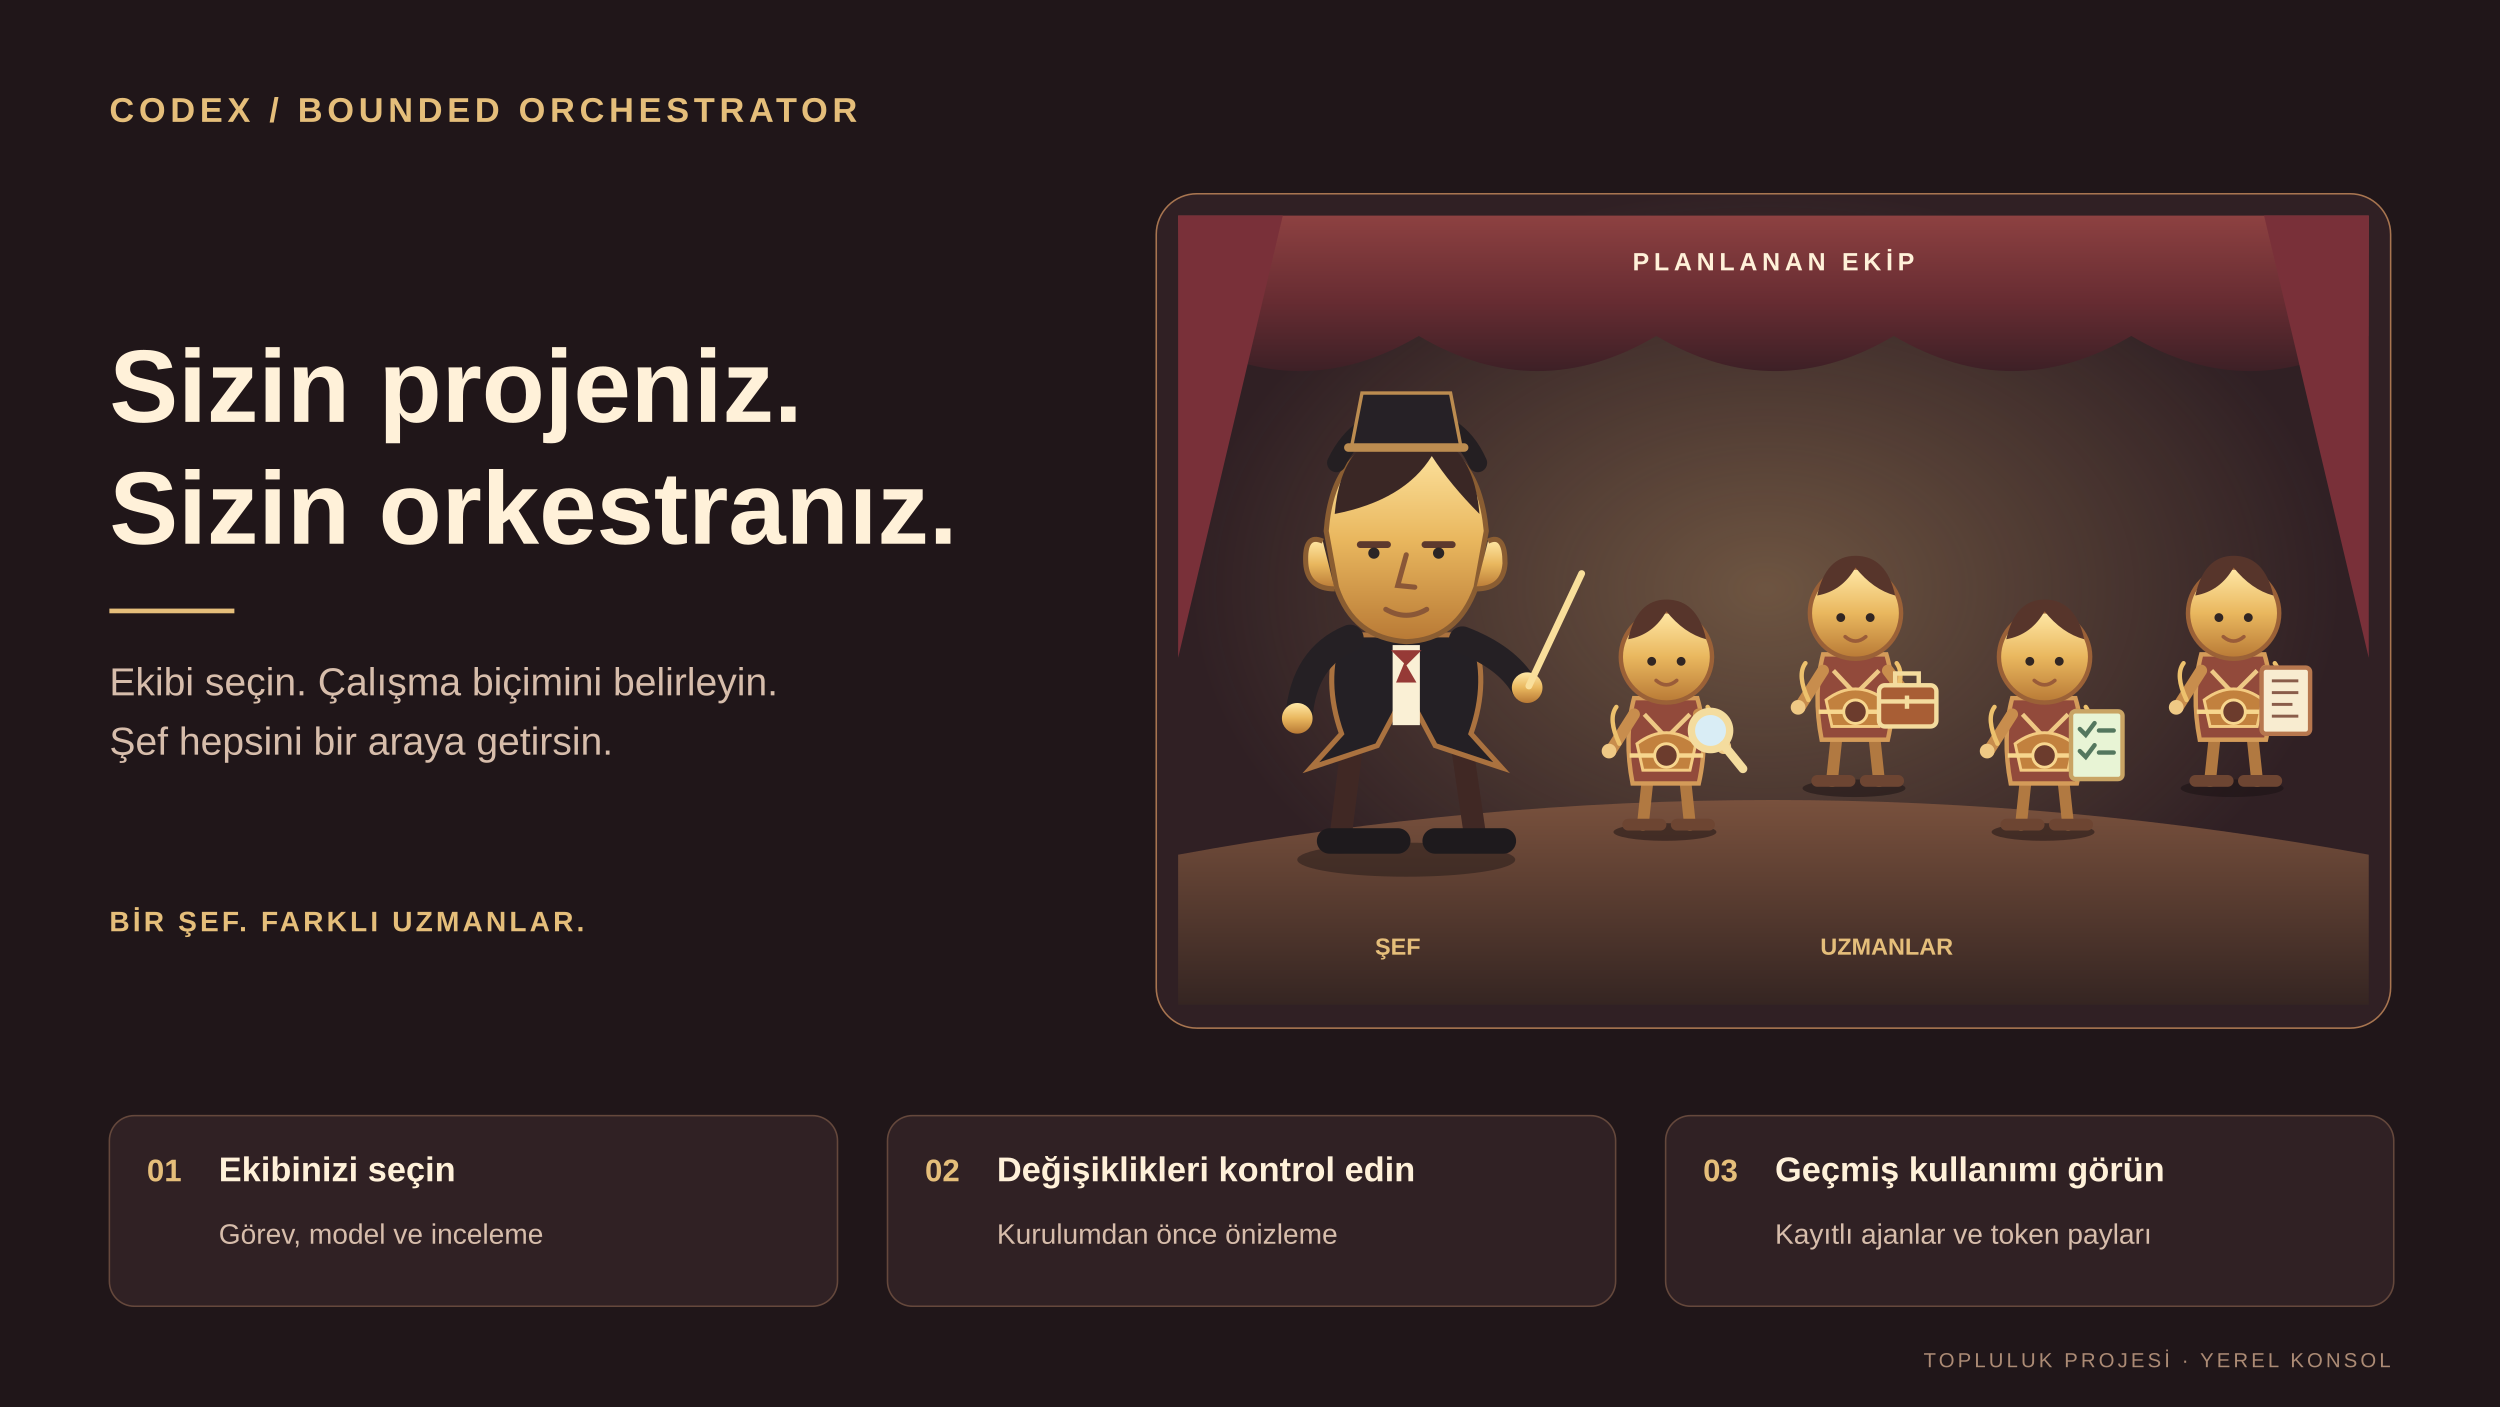
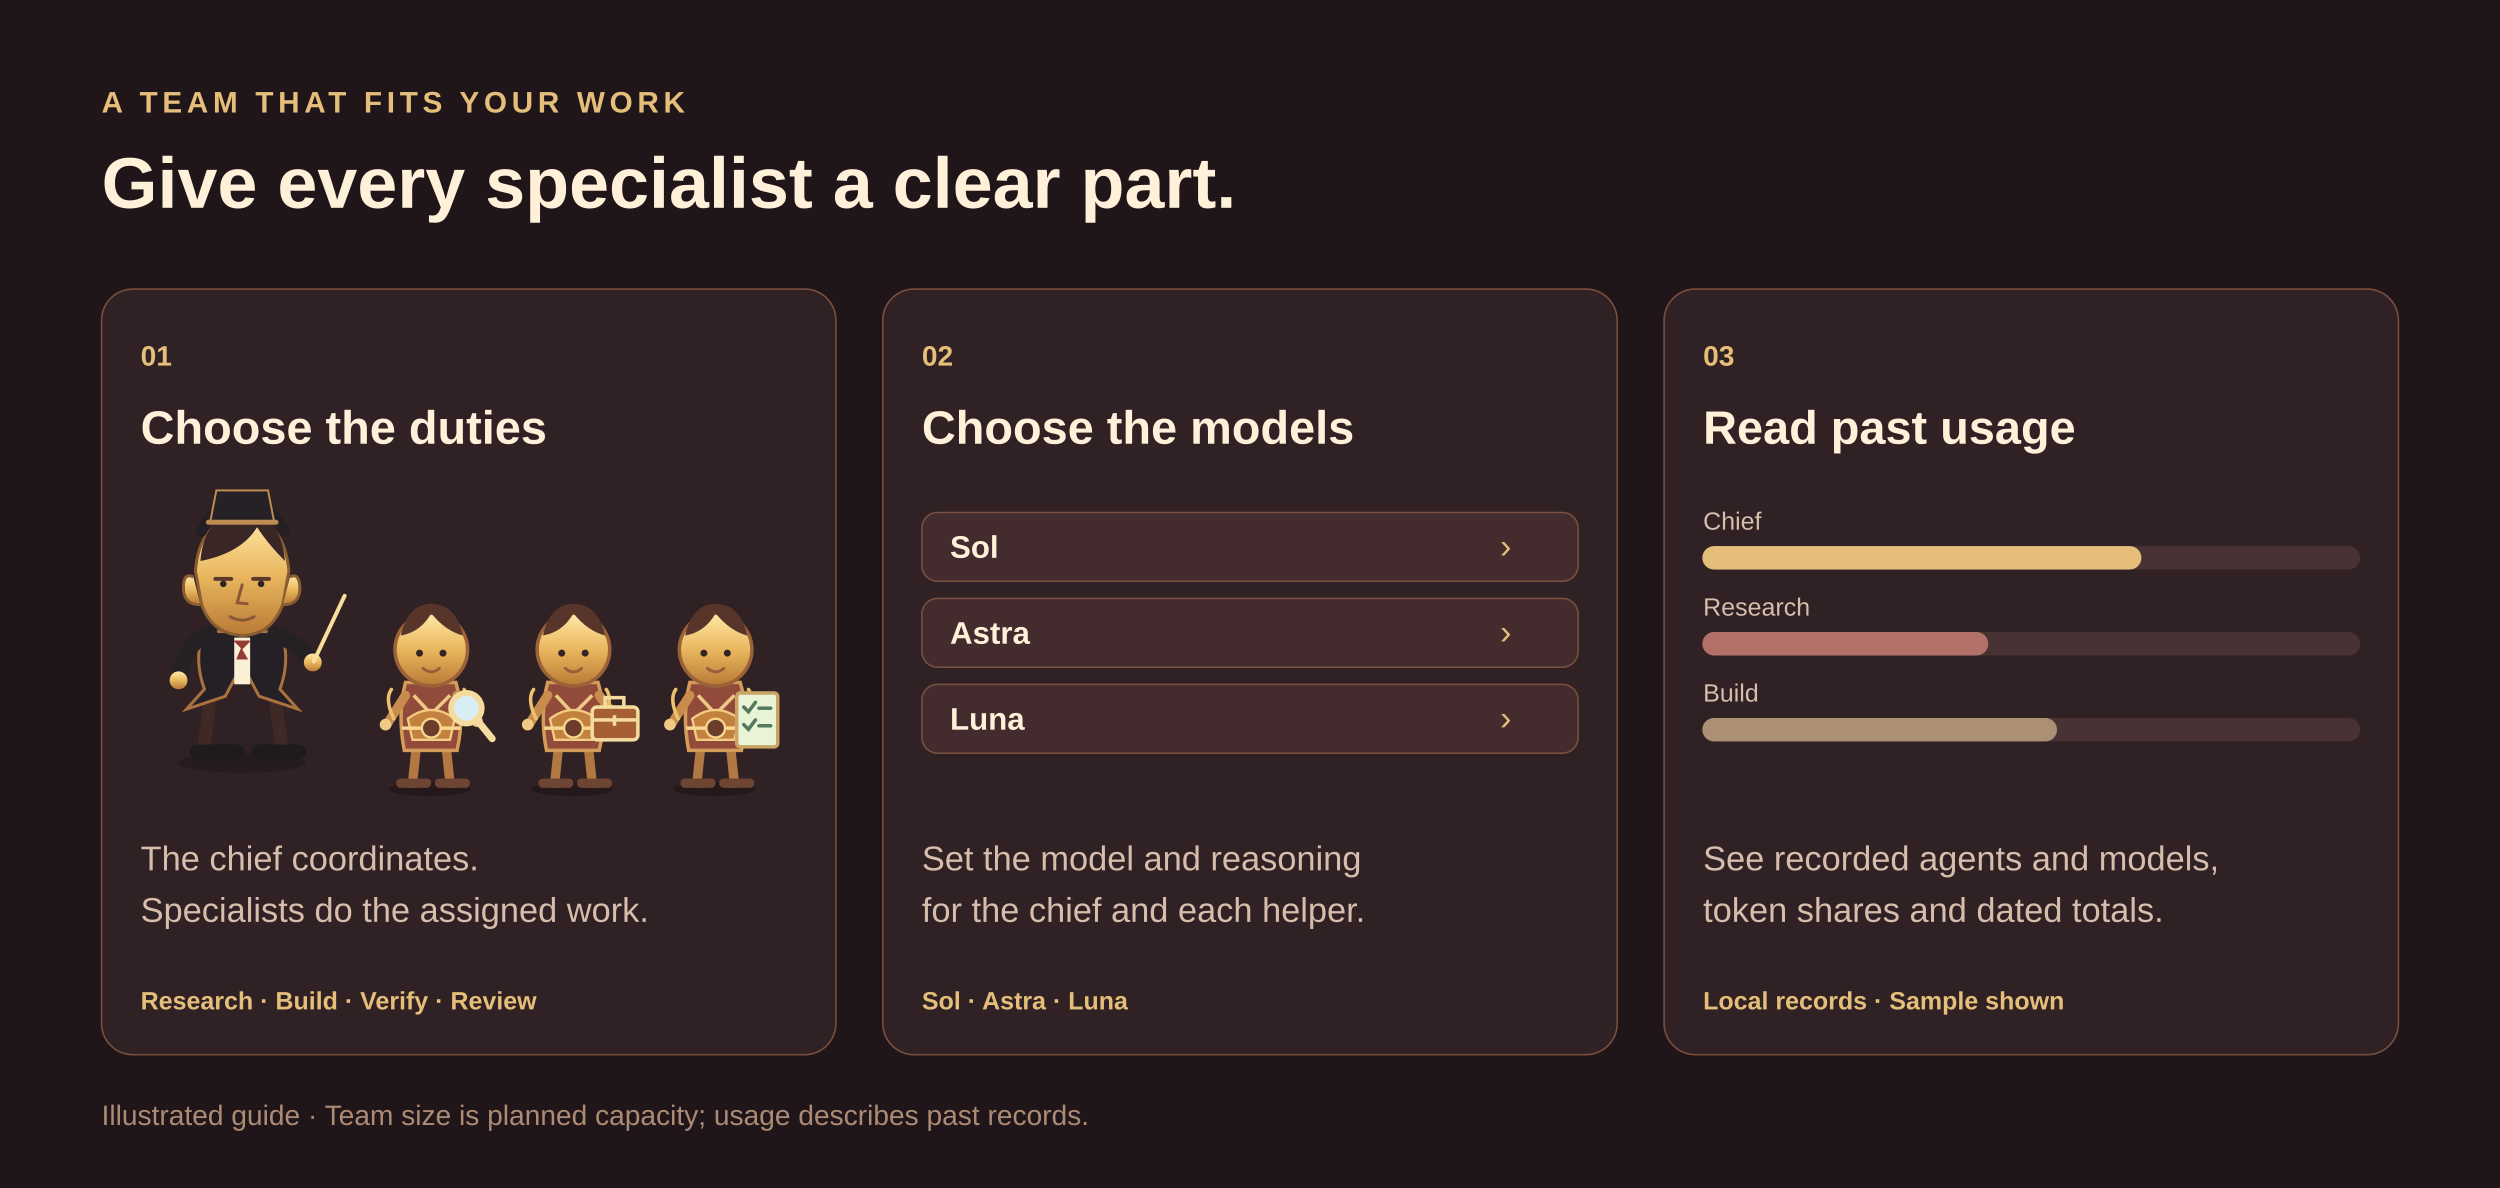
- <svg xmlns="http://www.w3.org/2000/svg" xmlns:xlink="http://www.w3.org/1999/xlink" width="1600" height="900" viewBox="0 0 1600 900" role="img" aria-labelledby="title desc">
+ <svg xmlns="http://www.w3.org/2000/svg" xmlns:xlink="http://www.w3.org/1999/xlink" width="1600" height="760" viewBox="0 0 1600 760" role="img" aria-labelledby="title desc">
  <defs>
    <linearGradient id="background" x2="1" y2="1">
      <stop stop-color="#21191B" />
      <stop offset=".58" stop-color="#322224" />
      <stop offset="1" stop-color="#261A1B" />
    </linearGradient>
    <linearGradient id="curtain" x2="0" y2="1">
      <stop stop-color="#8D4141" />
      <stop offset=".55" stop-color="#672C32" />
      <stop offset="1" stop-color="#3D2026" />
    </linearGradient>
    <linearGradient id="floor" x2="0" y2="1">
      <stop stop-color="#79513D" />
      <stop offset="1" stop-color="#352522" />
    </linearGradient>
    <radialGradient id="light">
      <stop stop-color="#F7CA82" stop-opacity=".31" />
      <stop offset="1" stop-color="#F7CA82" stop-opacity="0" />
    </radialGradient>
    <linearGradient id="gold" x2="0" y2="1">
      <stop stop-color="#ffe8a6" />
      <stop offset=".5" stop-color="#e9b75e" />
      <stop offset="1" stop-color="#b87935" />
    </linearGradient>
    <filter id="actor-shadow" x="-30%" y="-30%" width="160%" height="170%">
      <feDropShadow dx="0" dy="11" stdDeviation="8" flood-color="#100B0C" flood-opacity=".55" />
    </filter>
    <symbol id="conductor-core" viewBox="0 0 220 300">
      <ellipse cx="110" cy="280" rx="64" ry="10" fill="#1b1315" opacity=".45" />
      <path d="M83 174 71 270M137 174l14 96" fill="none" stroke="#402824" stroke-width="13" stroke-linecap="round" />
      <path d="M65 269h40m22 0h40" stroke="#1e1a1d" stroke-width="15" stroke-linecap="round" />
      <path d="M71 148q-10 27 1 58l-18 20 39-13 17-32 17 32 39 13-18-20q11-31 1-58Z" fill="#242025" stroke="#aa723f" stroke-width="3" />
      <path d="M102 154h16v47h-16z" fill="#faf0d5" />
      <path d="m101 157 9 9 9-9m-10 7-5 12h12z" fill="#963a36" />
      <path d="M77 150q-27 11-30 46" fill="none" stroke="#252024" stroke-width="16" stroke-linecap="round" />
      <circle cx="46" cy="197" r="9" fill="url(#gold)" />
      <path d="M63 87q4-52 47-55 42 2 47 55l-6 33q-11 31-41 32-31-2-41-32Z" fill="url(#gold)" stroke="#8a5d32" stroke-width="3" />
      <path d="M61 93q-11-5-10 13 1 15 17 15m90-28q10-5 10 13-1 15-17 15" fill="url(#gold)" stroke="#8a5d32" stroke-width="3" />
      <path d="M68 77q4-48 42-49 39 1 43 49-17-17-28-34-16 26-57 34Z" fill="#3a2725" />
      <path d="M83 95h16m22 0h16" stroke="#5d392d" stroke-width="4" stroke-linecap="round" />
      <circle cx="91" cy="100" r="3.3" fill="#2b2525" />
      <circle cx="129" cy="100" r="3.3" fill="#2b2525" />
      <path d="m110 101-5 18 10 1m-17 13q12 7 24 0" fill="none" stroke="#8a5737" stroke-width="3" stroke-linecap="round" />
      <path d="M69 47q13-27 41-27 30 0 42 27" fill="none" stroke="#241f22" stroke-width="11" stroke-linecap="round" />
      <path d="M78 37h64l-6-31H84Z" fill="#262126" stroke="#bc8c50" stroke-width="2" />
      <path d="M76 38h68" stroke="#bc8c50" stroke-width="5" stroke-linecap="round" />
    </symbol>
    <symbol id="conductor" viewBox="0 0 220 300">
      <use xlink:href="#conductor-core" width="220" height="300" />
      <g id="baton-arm-static">
        <path d="M143 151q26 10 36 27" fill="none" stroke="#252024" stroke-width="16" stroke-linecap="round" />
        <circle cx="181" cy="179" r="9" fill="url(#gold)" />
        <path d="m182 178 31-66" stroke="#f9df9b" stroke-width="4" stroke-linecap="round" />
      </g>
    </symbol>
    <symbol id="musician" viewBox="0 0 120 190">
      <ellipse cx="59" cy="181" rx="35" ry="6" fill="#170f11" opacity=".5" />
      <path d="m48 138-4 38m28-38 4 38" stroke="#b17941" stroke-width="8" stroke-linecap="round" />
      <path d="M34 176h22m11 0h22" stroke="#6d4532" stroke-width="8" stroke-linecap="round" />
      <path d="M38 90q-7 27-1 58h45q7-31-1-58Z" fill="#924a3b" stroke="#d49b59" stroke-width="3" />
      <path d="m45 101 15 16 16-16" fill="none" stroke="#eec885" stroke-width="3" />
      <path d="M38 101 22 126m60-25 16 21" stroke="#c88d4d" stroke-width="8" stroke-linecap="round" />
      <circle cx="21" cy="126" r="5" fill="#efc985" />
      <circle cx="99" cy="123" r="5" fill="#efc985" />
      <circle cx="60" cy="62" r="31" fill="url(#gold)" stroke="#9b6137" stroke-width="3" />
      <path d="M34 50q6-27 26-27 21 0 27 27-15-4-27-19-9 16-26 19Z" fill="#57352b" />
      <circle cx="50" cy="65" r="3" fill="#312623" />
      <circle cx="70" cy="65" r="3" fill="#312623" />
      <path d="M53 78q7 6 14 0" fill="none" stroke="#9a5c39" stroke-width="2.5" stroke-linecap="round" />
      <path d="M40 121q20-15 40 0l-4 18H44Z" fill="#c2813e" stroke="#f3cb82" stroke-width="2" />
      <path d="M28 121q-8-17-2-25m60 25q8-17 2-25" fill="none" stroke="#edc16d" stroke-width="3" stroke-linecap="round" />
      <path d="M35 129h50" stroke="#f7d68e" stroke-width="3" />
      <circle cx="60" cy="129" r="8" fill="#6c3c2d" stroke="#f7d68e" stroke-width="2" />
    </symbol>
    <symbol id="musician-researcher" viewBox="0 0 120 190">
      <use xlink:href="#musician" width="120" height="190" />
      <circle cx="90" cy="112" r="13" fill="#d9edf5" stroke="#f4dc9e" stroke-width="5" />
      <path d="m99 122 13 16" stroke="#f4dc9e" stroke-width="6" stroke-linecap="round" />
    </symbol>
    <symbol id="musician-implementer" viewBox="0 0 120 190">
      <use xlink:href="#musician" width="120" height="190" />
      <rect x="76" y="111" width="39" height="28" rx="4" fill="#a85e35" stroke="#f4dc9e" stroke-width="3" />
      <path d="M87 111v-8h16v8m-27 11h39m-20-4v9" fill="none" stroke="#f4dc9e" stroke-width="3" />
    </symbol>
    <symbol id="musician-reviewer" viewBox="0 0 120 190">
      <use xlink:href="#musician" width="120" height="190" />
      <rect x="79" y="99" width="33" height="45" rx="3" fill="#f8ecd0" stroke="#b7774e" stroke-width="3" />
      <path d="M86 108h18m-18 8h18m-18 8h14m-14 8h18" stroke="#8a5d4a" stroke-width="2" />
    </symbol>
    <symbol id="musician-verifier" viewBox="0 0 120 190">
      <use xlink:href="#musician" width="120" height="190" />
      <rect x="78" y="99" width="35" height="46" rx="3" fill="#e8f4d5" stroke="#c9a464" stroke-width="3" />
      <path d="m84 111 4 4 6-8m-10 19 4 4 6-8m3-10h10m-10 15h10" fill="none" stroke="#54775e" stroke-width="3" stroke-linecap="round" />
    </symbol>
  </defs>
  <g font-family="Arial,Helvetica,sans-serif">
-     <rect x="0" y="0" width="1600" height="900" rx="0" fill="#201619" stroke="#201619" />
-     <text x="70" y="78" font-size="22" fill="#E5BE7A" font-weight="700" letter-spacing="3">CODEX / BOUNDED ORCHESTRATOR</text>
-     <text x="70" y="270" font-size="66" fill="#FFF1D9" font-weight="700">Sizin projeniz.</text>
-     <text x="70" y="348" font-size="66" fill="#FFF1D9" font-weight="700">Sizin orkestranız.</text>
-     <path d="M70 391h80" stroke="#E5BE7A" stroke-width="3" />
-     <text x="70" y="445" font-size="25" fill="#D7BDAB" font-weight="400">Ekibi seçin. Çalışma biçimini belirleyin.</text>
-     <text x="70" y="483" font-size="25" fill="#D7BDAB" font-weight="400">Şef hepsini bir araya getirsin.</text>
-     <text x="70" y="596" font-size="18" fill="#E5BE7A" font-weight="700" letter-spacing="2">BİR ŞEF. FARKLI UZMANLAR.</text>
-     <rect x="740" y="124" width="790" height="534" rx="26" fill="#302024" stroke="#A87550" />
-     <ellipse cx="1130" cy="377" rx="370" ry="255" fill="url(#light)" />
-     <path d="M754 138h762v77q-76 45-152 0-76 45-152 0-76 45-152 0-76 45-152 0-76 45-152 0Z" fill="url(#curtain)" />
-     <path d="M754 138h67l-67 283m762-283h-67l67 283" fill="#793039" />
-     <path d="M754 547q380-70 762 0v96H754Z" fill="url(#floor)" />
-     <use xlink:href="#conductor" x="780" y="245" width="240" height="327" />
-     <use xlink:href="#musician-researcher" x="1010" y="362" width="113" height="179" />
-     <use xlink:href="#musician-implementer" x="1131" y="334" width="113" height="179" />
-     <use xlink:href="#musician-verifier" x="1252" y="362" width="113" height="179" />
-     <use xlink:href="#musician-reviewer" x="1373" y="334" width="113" height="179" />
-     <text x="880" y="611" font-size="15" fill="#E5BE7A" font-weight="700">ŞEF</text>
-     <text x="1165" y="611" font-size="15" fill="#E5BE7A" font-weight="700">UZMANLAR</text>
-     <text x="1135" y="173" font-size="16" fill="#FFF1D9" font-weight="700" text-anchor="middle" letter-spacing="3">PLANLANAN EKİP</text>
-     <rect x="70" y="714" width="466" height="122" rx="16" fill="#302124" stroke="#65483C" />
-     <text x="94" y="756" font-size="20" fill="#E5BE7A" font-weight="700">01</text>
-     <text x="140" y="756" font-size="22" fill="#FFF1D9" font-weight="700">Ekibinizi seçin</text>
-     <text x="140" y="796" font-size="18" fill="#D7BDAB" font-weight="400">Görev, model ve inceleme</text>
-     <rect x="568" y="714" width="466" height="122" rx="16" fill="#302124" stroke="#65483C" />
-     <text x="592" y="756" font-size="20" fill="#E5BE7A" font-weight="700">02</text>
-     <text x="638" y="756" font-size="22" fill="#FFF1D9" font-weight="700">Değişiklikleri kontrol edin</text>
-     <text x="638" y="796" font-size="18" fill="#D7BDAB" font-weight="400">Kurulumdan önce önizleme</text>
-     <rect x="1066" y="714" width="466" height="122" rx="16" fill="#302124" stroke="#65483C" />
-     <text x="1090" y="756" font-size="20" fill="#E5BE7A" font-weight="700">03</text>
-     <text x="1136" y="756" font-size="22" fill="#FFF1D9" font-weight="700">Geçmiş kullanımı görün</text>
-     <text x="1136" y="796" font-size="18" fill="#D7BDAB" font-weight="400">Kayıtlı ajanlar ve token payları</text>
-     <text x="1530" y="875" font-size="13" fill="#AC8B75" font-weight="400" text-anchor="end" letter-spacing="2">TOPLULUK PROJESİ · YEREL KONSOL</text>
+     <rect x="0" y="0" width="1600" height="760" rx="0" fill="#201619" stroke="#201619" />
+     <text x="65" y="72" font-size="19" fill="#E5BE7A" font-weight="700" letter-spacing="3">A TEAM THAT FITS YOUR WORK</text>
+     <text x="65" y="133" font-size="46" fill="#FFF1D9" font-weight="700">Give every specialist a clear part.</text>
+     <rect x="65" y="185" width="470" height="490" rx="20" fill="#302124" stroke="#79503F" />
+     <text x="90" y="234" font-size="18" fill="#E5BE7A" font-weight="700">01</text>
+     <text x="90" y="284" font-size="30" fill="#FFF1D9" font-weight="700">Choose the duties</text>
+     <use xlink:href="#conductor" x="85" y="310" width="140" height="191" />
+     <use xlink:href="#musician-researcher" x="231" y="369" width="90" height="143" />
+     <use xlink:href="#musician-implementer" x="322" y="369" width="90" height="143" />
+     <use xlink:href="#musician-verifier" x="413" y="369" width="90" height="143" />
+     <text x="90" y="557" font-size="22" fill="#D7BDAB" font-weight="400">The chief coordinates.</text>
+     <text x="90" y="590" font-size="22" fill="#D7BDAB" font-weight="400">Specialists do the assigned work.</text>
+     <text x="90" y="646" font-size="16" fill="#E5BE7A" font-weight="700">Research · Build · Verify · Review</text>
+     <rect x="565" y="185" width="470" height="490" rx="20" fill="#302124" stroke="#79503F" />
+     <text x="590" y="234" font-size="18" fill="#E5BE7A" font-weight="700">02</text>
+     <text x="590" y="284" font-size="30" fill="#FFF1D9" font-weight="700">Choose the models</text>
+     <rect x="590" y="328" width="420" height="44" rx="10" fill="#442B2D" stroke="#79503F" />
+     <text x="608" y="357" font-size="20" fill="#FFF1D9" font-weight="700">Sol</text>
+     <text x="960" y="357" font-size="22" fill="#E5BE7A" font-weight="400">›</text>
+     <rect x="590" y="383" width="420" height="44" rx="10" fill="#442B2D" stroke="#79503F" />
+     <text x="608" y="412" font-size="20" fill="#FFF1D9" font-weight="700">Astra</text>
+     <text x="960" y="412" font-size="22" fill="#E5BE7A" font-weight="400">›</text>
+     <rect x="590" y="438" width="420" height="44" rx="10" fill="#442B2D" stroke="#79503F" />
+     <text x="608" y="467" font-size="20" fill="#FFF1D9" font-weight="700">Luna</text>
+     <text x="960" y="467" font-size="22" fill="#E5BE7A" font-weight="400">›</text>
+     <text x="590" y="557" font-size="22" fill="#D7BDAB" font-weight="400">Set the model and reasoning</text>
+     <text x="590" y="590" font-size="22" fill="#D7BDAB" font-weight="400">for the chief and each helper.</text>
+     <text x="590" y="646" font-size="16" fill="#E5BE7A" font-weight="700">Sol · Astra · Luna</text>
+     <rect x="1065" y="185" width="470" height="490" rx="20" fill="#302124" stroke="#79503F" />
+     <text x="1090" y="234" font-size="18" fill="#E5BE7A" font-weight="700">03</text>
+     <text x="1090" y="284" font-size="30" fill="#FFF1D9" font-weight="700">Read past usage</text>
+     <text x="1090" y="339" font-size="16" fill="#D7BDAB" font-weight="400">Chief</text>
+     <rect x="1090" y="350" width="420" height="14" rx="7" fill="#493233" stroke="#493233" />
+     <rect x="1090" y="350" width="280" height="14" rx="7" fill="#E5BE7A" stroke="#E5BE7A" />
+     <text x="1090" y="394" font-size="16" fill="#D7BDAB" font-weight="400">Research</text>
+     <rect x="1090" y="405" width="420" height="14" rx="7" fill="#493233" stroke="#493233" />
+     <rect x="1090" y="405" width="182" height="14" rx="7" fill="#B27168" stroke="#B27168" />
+     <text x="1090" y="449" font-size="16" fill="#D7BDAB" font-weight="400">Build</text>
+     <rect x="1090" y="460" width="420" height="14" rx="7" fill="#493233" stroke="#493233" />
+     <rect x="1090" y="460" width="226" height="14" rx="7" fill="#AC9074" stroke="#AC9074" />
+     <text x="1090" y="557" font-size="22" fill="#D7BDAB" font-weight="400">See recorded agents and models,</text>
+     <text x="1090" y="590" font-size="22" fill="#D7BDAB" font-weight="400">token shares and dated totals.</text>
+     <text x="1090" y="646" font-size="16" fill="#E5BE7A" font-weight="700">Local records · Sample shown</text>
+     <text x="65" y="720" font-size="18" fill="#AC8B75" font-weight="400">Illustrated guide · Team size is planned capacity; usage describes past records.</text>
  </g>
</svg>
